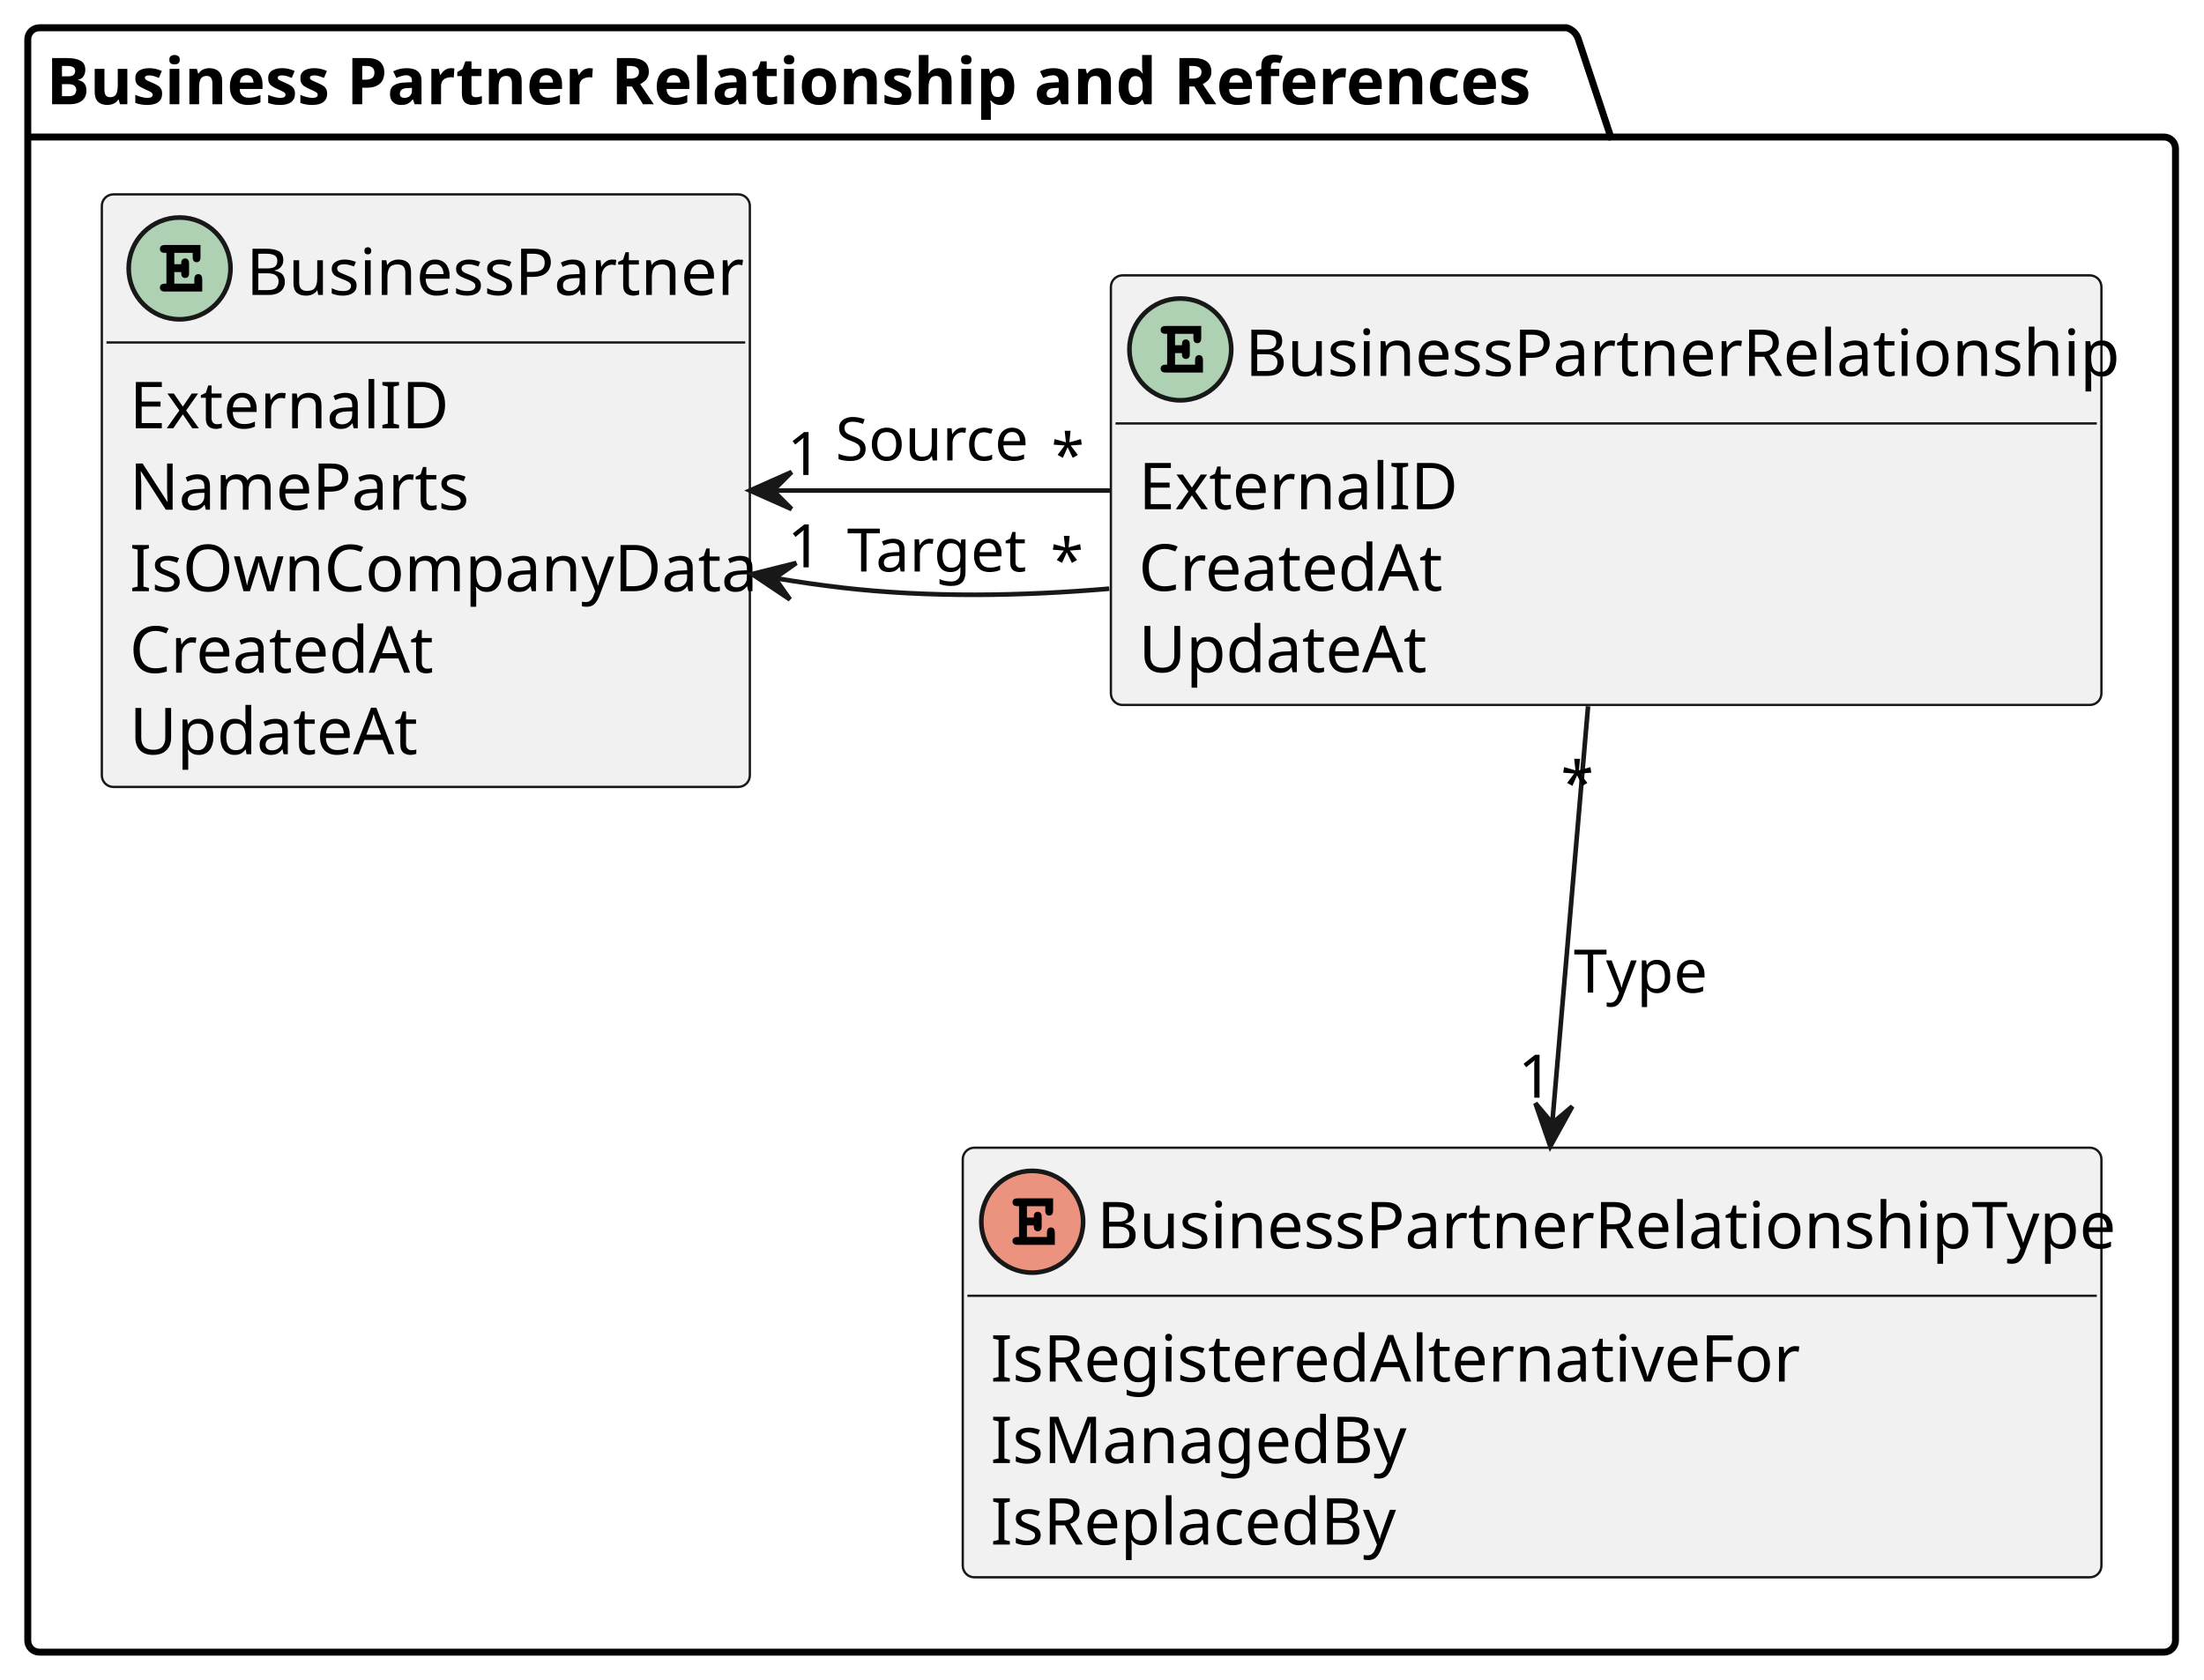
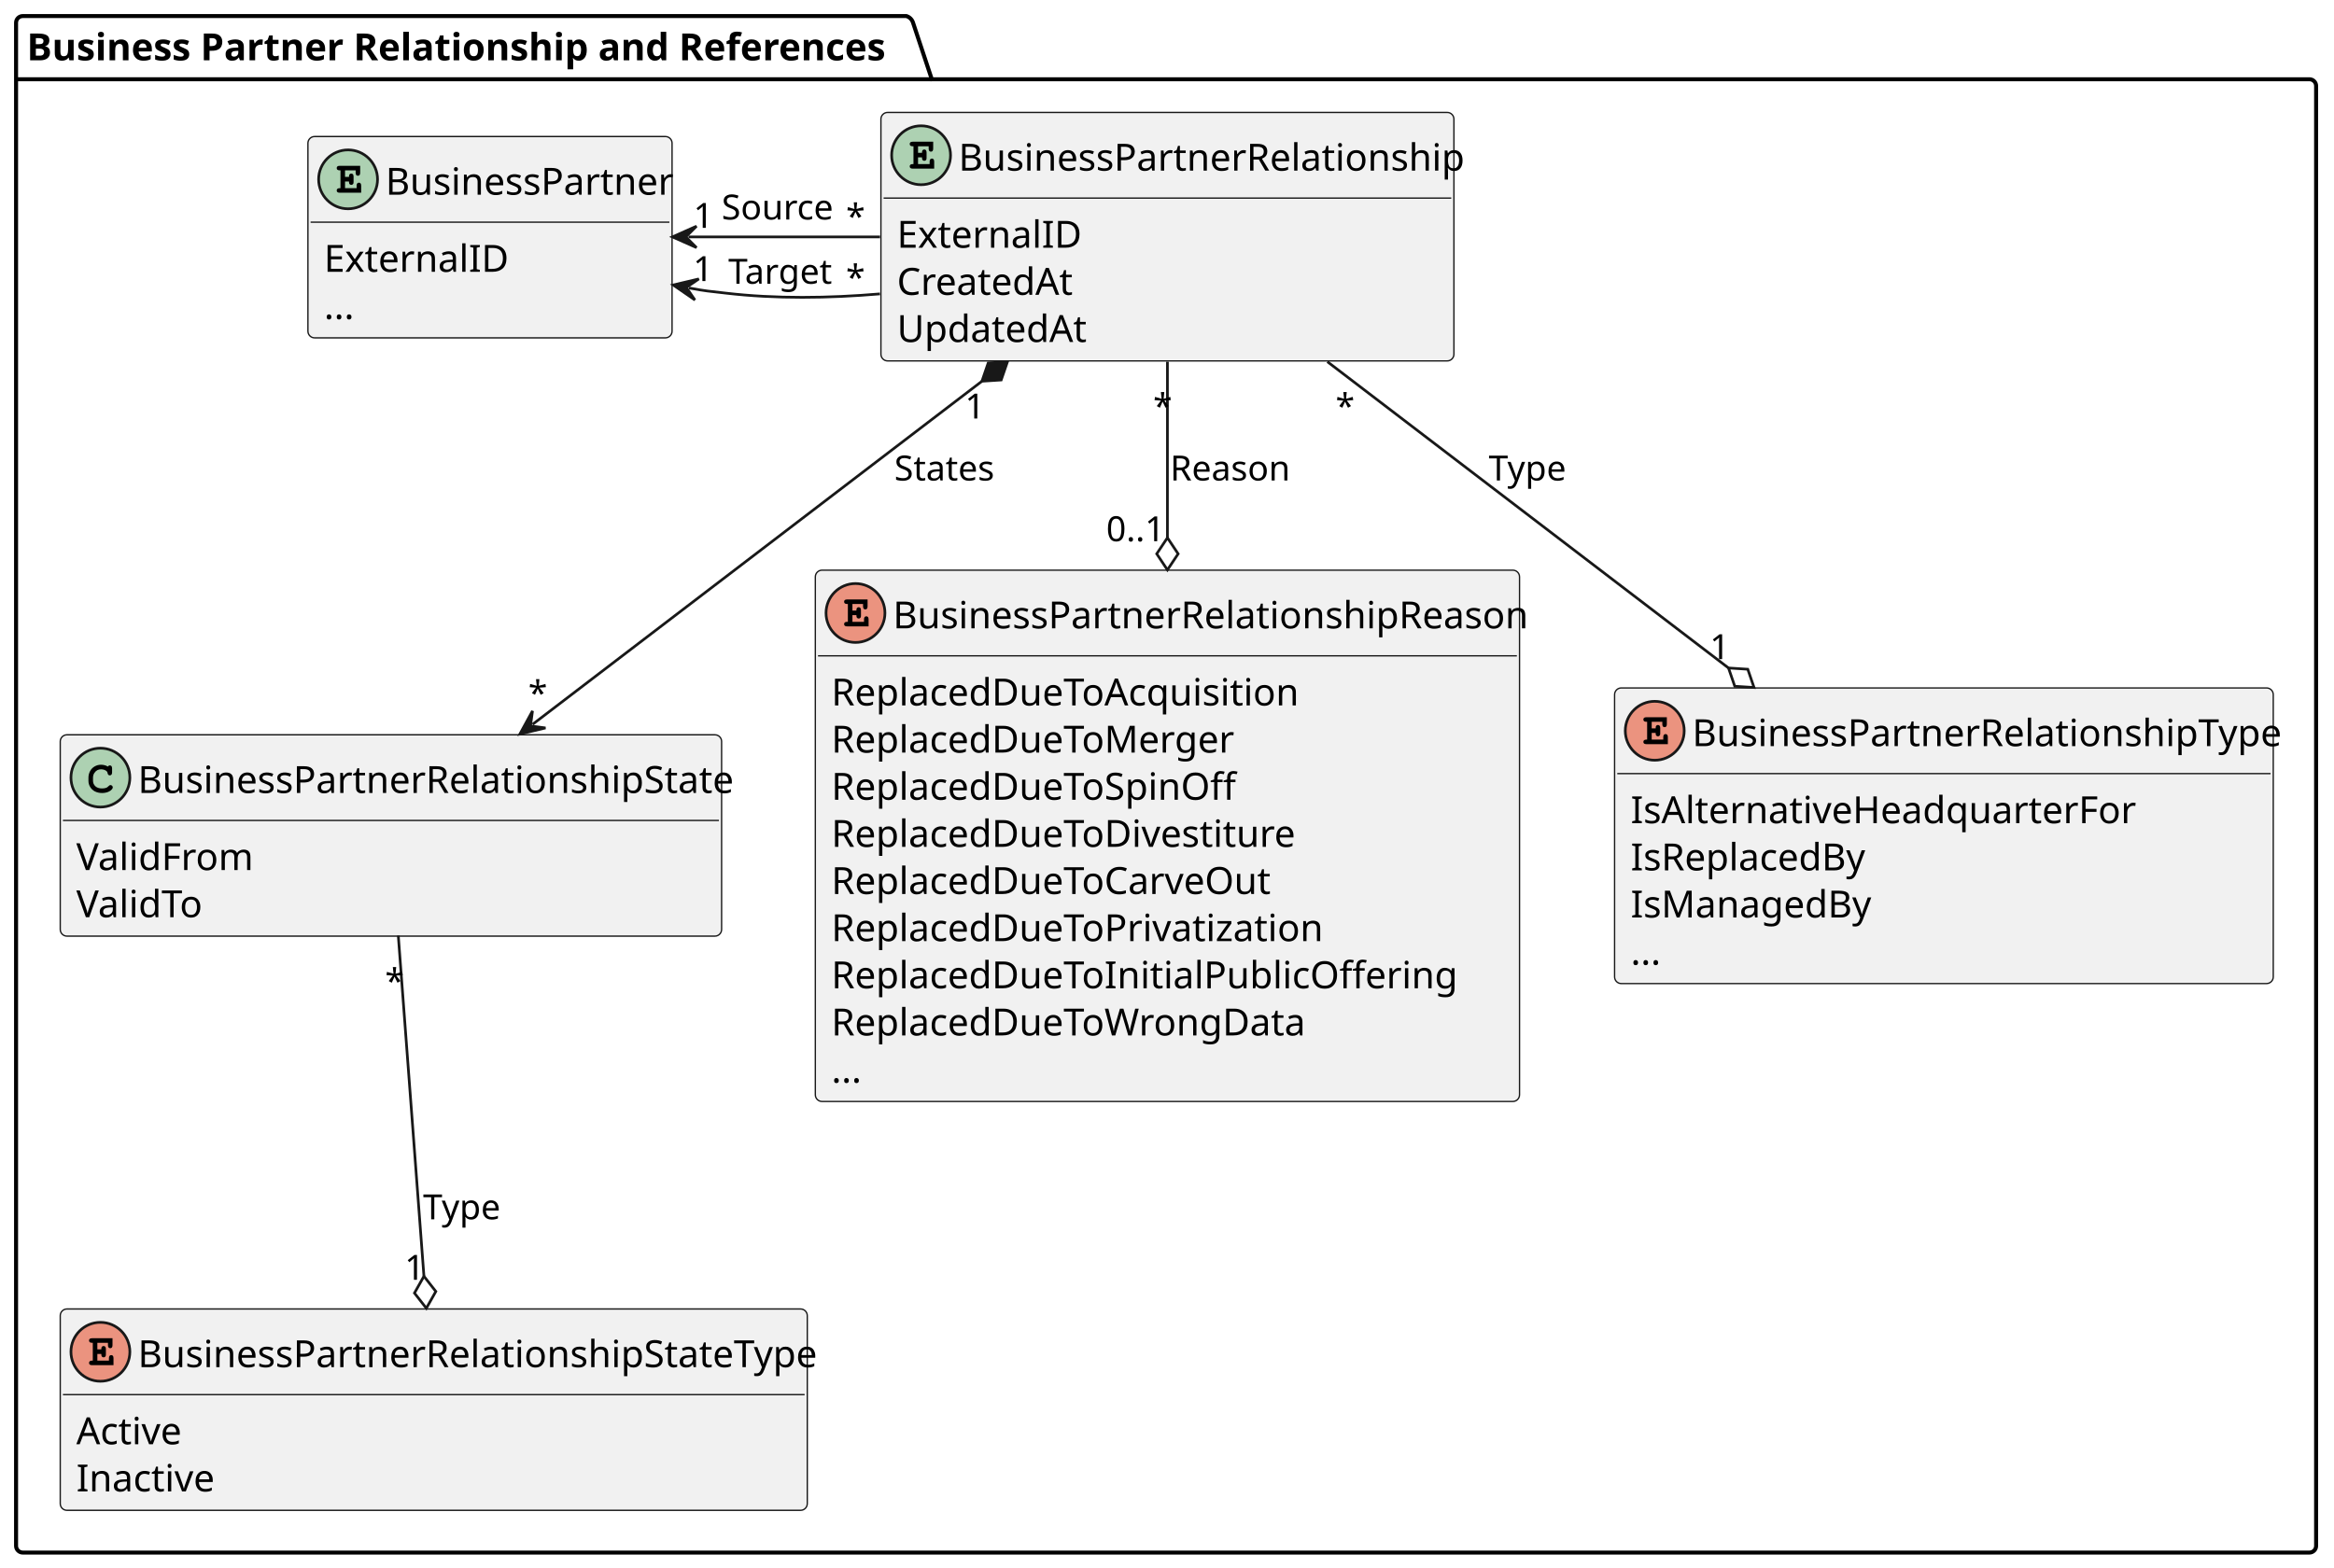
- <svg xmlns="http://www.w3.org/2000/svg" contentStyleType="text/css" height="189.583px" preserveAspectRatio="none" style="width:248px;height:189px;background:#FFFFFF;" version="1.1" viewBox="0 0 248 189" width="248.438px" zoomAndPan="magnify">
+ <svg xmlns="http://www.w3.org/2000/svg" contentStyleType="text/css" height="305.729px" preserveAspectRatio="none" style="width:454px;height:305px;background:#FFFFFF;" version="1.1" viewBox="0 0 454 305" width="454.167px" zoomAndPan="magnify">
  <defs />
  <g>
    <g id="cluster_Business Partner Relationship and References">
-       <path d="M4.427,3.125 L176.302,3.125 A1.953,1.953 0 0 1 177.604,4.427 L181.25,15.421 L243.49,15.421 A1.302,1.302 0 0 1 244.792,16.724 L244.792,184.635 A1.302,1.302 0 0 1 243.49,185.938 L4.427,185.938 A1.302,1.302 0 0 1 3.125,184.635 L3.125,4.427 A1.302,1.302 0 0 1 4.427,3.125 " style="stroke:#000000;stroke-width:0.781;fill:none;" />
-       <line style="stroke:#000000;stroke-width:0.781;fill:none;" x1="3.125" x2="181.25" y1="15.421" y2="15.421" />
+       <path d="M4.427,3.125 L176.302,3.125 A1.953,1.953 0 0 1 177.604,4.427 L181.25,15.421 L449.219,15.421 A1.302,1.302 0 0 1 450.521,16.724 L450.521,300.781 A1.302,1.302 0 0 1 449.219,302.083 L4.427,302.083 A1.302,1.302 0 0 1 3.125,300.781 L3.125,4.427 A1.302,1.302 0 0 1 4.427,3.125 " fill="none" style="stroke:#000000;stroke-width:0.781;" />
+       <line style="stroke:#000000;stroke-width:0.781;" x1="3.125" x2="181.25" y1="15.421" y2="15.421" />
      <text fill="#000000" font-family="sans-serif" font-size="7.292" font-weight="bold" lengthAdjust="spacing" textLength="171.354" x="5.208" y="11.736">Business Partner Relationship and References</text>
    </g>
    <g id="elem_BusinessPartner">
-       <rect codeLine="5" fill="#F1F1F1" height="66.691" id="BusinessPartner" rx="1.302" ry="1.302" style="stroke:#181818;stroke-width:0.26;" width="72.917" x="11.458" y="21.875" />
-       <ellipse cx="20.208" cy="30.208" fill="#ADD1B2" rx="5.729" ry="5.729" style="stroke:#181818;stroke-width:0.521;" />
-       <path d="M19.614,30.623 L19.614,31.925 L21.869,31.925 L21.869,31.445 Q21.869,31.128 21.991,30.99 Q22.121,30.851 22.316,30.851 Q22.511,30.851 22.634,30.99 Q22.756,31.128 22.756,31.445 L22.756,32.812 L18.589,32.812 Q18.263,32.812 18.125,32.69 Q17.995,32.568 17.995,32.365 Q17.995,32.17 18.133,32.047 Q18.271,31.925 18.589,31.925 L18.727,31.925 L18.727,28.459 L18.589,28.459 Q18.263,28.459 18.125,28.337 Q17.995,28.215 17.995,28.011 Q17.995,27.816 18.125,27.694 Q18.263,27.572 18.589,27.572 L22.56,27.572 L22.56,28.922 Q22.56,29.24 22.438,29.378 Q22.324,29.509 22.121,29.509 Q21.925,29.509 21.803,29.378 Q21.681,29.24 21.681,28.922 L21.681,28.459 L19.614,28.459 L19.614,29.736 L20.387,29.736 Q20.387,29.395 20.453,29.297 Q20.591,29.085 20.835,29.085 Q21.03,29.085 21.152,29.224 Q21.274,29.354 21.274,29.671 L21.274,30.697 Q21.274,30.981 21.209,31.079 Q21.071,31.283 20.835,31.283 Q20.591,31.283 20.453,31.071 Q20.387,30.973 20.387,30.623 L19.614,30.623 Z " fill="#000000" />
-       <text fill="#000000" font-family="sans-serif" font-size="7.292" lengthAdjust="spacing" textLength="54.167" x="27.708" y="33.192">BusinessPartner</text>
-       <line style="stroke:#181818;stroke-width:0.26;" x1="11.979" x2="83.854" y1="38.542" y2="38.542" />
-       <text fill="#000000" font-family="sans-serif" font-size="7.292" lengthAdjust="spacing" textLength="33.333" x="14.583" y="48.194">ExternalID</text>
-       <text fill="#000000" font-family="sans-serif" font-size="7.292" lengthAdjust="spacing" textLength="35.938" x="14.583" y="57.366">NameParts</text>
-       <text fill="#000000" font-family="sans-serif" font-size="7.292" lengthAdjust="spacing" textLength="66.667" x="14.583" y="66.537">IsOwnCompanyData</text>
-       <text fill="#000000" font-family="sans-serif" font-size="7.292" lengthAdjust="spacing" textLength="33.333" x="14.583" y="75.709">CreatedAt</text>
-       <text fill="#000000" font-family="sans-serif" font-size="7.292" lengthAdjust="spacing" textLength="30.208" x="14.583" y="84.881">UpdateAt</text>
+       <rect codeLine="5" fill="#F1F1F1" height="39.176" id="BusinessPartner" rx="1.302" ry="1.302" style="stroke:#181818;stroke-width:0.26;" width="70.833" x="59.896" y="26.562" />
+       <ellipse cx="67.708" cy="34.896" fill="#ADD1B2" rx="5.729" ry="5.729" style="stroke:#181818;stroke-width:0.521;" />
+       <path d="M67.114,35.311 L67.114,36.613 L69.368,36.613 L69.368,36.133 Q69.368,35.815 69.491,35.677 Q69.621,35.539 69.816,35.539 Q70.011,35.539 70.133,35.677 Q70.255,35.815 70.255,36.133 L70.255,37.5 L66.089,37.5 Q65.763,37.5 65.625,37.378 Q65.495,37.256 65.495,37.052 Q65.495,36.857 65.633,36.735 Q65.772,36.613 66.089,36.613 L66.227,36.613 L66.227,33.146 L66.089,33.146 Q65.763,33.146 65.625,33.024 Q65.495,32.902 65.495,32.699 Q65.495,32.503 65.625,32.381 Q65.763,32.259 66.089,32.259 L70.06,32.259 L70.06,33.61 Q70.06,33.927 69.938,34.066 Q69.824,34.196 69.621,34.196 Q69.425,34.196 69.303,34.066 Q69.181,33.927 69.181,33.61 L69.181,33.146 L67.114,33.146 L67.114,34.424 L67.887,34.424 Q67.887,34.082 67.953,33.984 Q68.091,33.773 68.335,33.773 Q68.53,33.773 68.652,33.911 Q68.774,34.041 68.774,34.359 L68.774,35.384 Q68.774,35.669 68.709,35.767 Q68.571,35.97 68.335,35.97 Q68.091,35.97 67.953,35.758 Q67.887,35.661 67.887,35.311 L67.114,35.311 Z " fill="#000000" />
+       <text fill="#000000" font-family="sans-serif" font-size="7.292" lengthAdjust="spacing" textLength="54.167" x="75" y="37.879">BusinessPartner</text>
+       <line style="stroke:#181818;stroke-width:0.26;" x1="60.417" x2="130.208" y1="43.229" y2="43.229" />
+       <text fill="#000000" font-family="sans-serif" font-size="7.292" lengthAdjust="spacing" textLength="33.333" x="63.021" y="52.882">ExternalID</text>
+       <text fill="#000000" font-family="sans-serif" font-size="7.292" lengthAdjust="spacing" textLength="6.25" x="63.021" y="62.053">...</text>
    </g>
    <g id="elem_BusinessPartnerRelationship">
-       <rect codeLine="13" fill="#F1F1F1" height="48.348" id="BusinessPartnerRelationship" rx="1.302" ry="1.302" style="stroke:#181818;stroke-width:0.26;" width="111.458" x="125" y="30.99" />
-       <ellipse cx="132.812" cy="39.323" fill="#ADD1B2" rx="5.729" ry="5.729" style="stroke:#181818;stroke-width:0.521;" />
-       <path d="M132.218,39.738 L132.218,41.04 L134.473,41.04 L134.473,40.56 Q134.473,40.242 134.595,40.104 Q134.725,39.966 134.92,39.966 Q135.116,39.966 135.238,40.104 Q135.36,40.242 135.36,40.56 L135.36,41.927 L131.193,41.927 Q130.868,41.927 130.729,41.805 Q130.599,41.683 130.599,41.48 Q130.599,41.284 130.737,41.162 Q130.876,41.04 131.193,41.04 L131.331,41.04 L131.331,37.573 L131.193,37.573 Q130.868,37.573 130.729,37.451 Q130.599,37.329 130.599,37.126 Q130.599,36.93 130.729,36.808 Q130.868,36.686 131.193,36.686 L135.164,36.686 L135.164,38.037 Q135.164,38.355 135.042,38.493 Q134.928,38.623 134.725,38.623 Q134.53,38.623 134.408,38.493 Q134.286,38.355 134.286,38.037 L134.286,37.573 L132.218,37.573 L132.218,38.851 L132.992,38.851 Q132.992,38.509 133.057,38.411 Q133.195,38.2 133.439,38.2 Q133.634,38.2 133.756,38.338 Q133.879,38.468 133.879,38.786 L133.879,39.811 Q133.879,40.096 133.814,40.194 Q133.675,40.397 133.439,40.397 Q133.195,40.397 133.057,40.185 Q132.992,40.088 132.992,39.738 L132.218,39.738 Z " fill="#000000" />
-       <text fill="#000000" font-family="sans-serif" font-size="7.292" lengthAdjust="spacing" textLength="94.792" x="140.104" y="42.306">BusinessPartnerRelationship</text>
-       <line style="stroke:#181818;stroke-width:0.26;" x1="125.521" x2="235.938" y1="47.656" y2="47.656" />
-       <text fill="#000000" font-family="sans-serif" font-size="7.292" lengthAdjust="spacing" textLength="33.333" x="128.125" y="57.309">ExternalID</text>
-       <text fill="#000000" font-family="sans-serif" font-size="7.292" lengthAdjust="spacing" textLength="33.333" x="128.125" y="66.481">CreatedAt</text>
-       <text fill="#000000" font-family="sans-serif" font-size="7.292" lengthAdjust="spacing" textLength="30.208" x="128.125" y="75.652">UpdateAt</text>
+       <rect codeLine="10" fill="#F1F1F1" height="48.348" id="BusinessPartnerRelationship" rx="1.302" ry="1.302" style="stroke:#181818;stroke-width:0.26;" width="111.458" x="171.354" y="21.875" />
+       <ellipse cx="179.167" cy="30.208" fill="#ADD1B2" rx="5.729" ry="5.729" style="stroke:#181818;stroke-width:0.521;" />
+       <path d="M178.573,30.623 L178.573,31.925 L180.827,31.925 L180.827,31.445 Q180.827,31.128 180.949,30.99 Q181.079,30.851 181.274,30.851 Q181.47,30.851 181.592,30.99 Q181.714,31.128 181.714,31.445 L181.714,32.812 L177.547,32.812 Q177.222,32.812 177.083,32.69 Q176.953,32.568 176.953,32.365 Q176.953,32.17 177.091,32.047 Q177.23,31.925 177.547,31.925 L177.685,31.925 L177.685,28.459 L177.547,28.459 Q177.222,28.459 177.083,28.337 Q176.953,28.215 176.953,28.011 Q176.953,27.816 177.083,27.694 Q177.222,27.572 177.547,27.572 L181.519,27.572 L181.519,28.922 Q181.519,29.24 181.397,29.378 Q181.283,29.509 181.079,29.509 Q180.884,29.509 180.762,29.378 Q180.64,29.24 180.64,28.922 L180.64,28.459 L178.573,28.459 L178.573,29.736 L179.346,29.736 Q179.346,29.395 179.411,29.297 Q179.549,29.085 179.793,29.085 Q179.989,29.085 180.111,29.224 Q180.233,29.354 180.233,29.671 L180.233,30.697 Q180.233,30.981 180.168,31.079 Q180.029,31.283 179.793,31.283 Q179.549,31.283 179.411,31.071 Q179.346,30.973 179.346,30.623 L178.573,30.623 Z " fill="#000000" />
+       <text fill="#000000" font-family="sans-serif" font-size="7.292" lengthAdjust="spacing" textLength="94.792" x="186.458" y="33.192">BusinessPartnerRelationship</text>
+       <line style="stroke:#181818;stroke-width:0.26;" x1="171.875" x2="282.292" y1="38.542" y2="38.542" />
+       <text fill="#000000" font-family="sans-serif" font-size="7.292" lengthAdjust="spacing" textLength="33.333" x="174.479" y="48.194">ExternalID</text>
+       <text fill="#000000" font-family="sans-serif" font-size="7.292" lengthAdjust="spacing" textLength="33.333" x="174.479" y="57.366">CreatedAt</text>
+       <text fill="#000000" font-family="sans-serif" font-size="7.292" lengthAdjust="spacing" textLength="34.375" x="174.479" y="66.537">UpdatedAt</text>
+     </g>
+     <g id="elem_BusinessPartnerRelationshipState">
+       <rect codeLine="16" fill="#F1F1F1" height="39.176" id="BusinessPartnerRelationshipState" rx="1.302" ry="1.302" style="stroke:#181818;stroke-width:0.26;" width="128.646" x="11.719" y="142.969" />
+       <ellipse cx="19.531" cy="151.302" fill="#ADD1B2" rx="5.729" ry="5.729" style="stroke:#181818;stroke-width:0.521;" />
+       <path d="M20.972,149.154 Q21.053,149.04 21.151,148.983 Q21.248,148.926 21.362,148.926 Q21.558,148.926 21.68,149.064 Q21.802,149.194 21.802,149.512 L21.802,150.269 Q21.802,150.586 21.68,150.724 Q21.558,150.863 21.362,150.863 Q21.183,150.863 21.078,150.757 Q20.972,150.659 20.915,150.391 Q20.89,150.203 20.793,150.106 Q20.622,149.911 20.304,149.797 Q19.987,149.683 19.662,149.683 Q19.263,149.683 18.929,149.853 Q18.604,150.024 18.343,150.415 Q18.091,150.806 18.091,151.343 L18.091,151.912 Q18.091,152.555 18.555,152.987 Q19.019,153.41 19.849,153.41 Q20.337,153.41 20.679,153.28 Q20.882,153.198 21.102,152.97 Q21.24,152.832 21.314,152.791 Q21.395,152.751 21.501,152.751 Q21.672,152.751 21.802,152.889 Q21.94,153.019 21.94,153.198 Q21.94,153.377 21.761,153.589 Q21.501,153.89 21.086,154.061 Q20.524,154.297 19.849,154.297 Q19.059,154.297 18.433,153.971 Q17.92,153.711 17.562,153.158 Q17.204,152.596 17.204,151.929 L17.204,151.327 Q17.204,150.635 17.521,150.041 Q17.847,149.439 18.416,149.121 Q18.986,148.796 19.629,148.796 Q20.011,148.796 20.345,148.885 Q20.687,148.966 20.972,149.154 Z " fill="#000000" />
+       <text fill="#000000" font-family="sans-serif" font-size="7.292" lengthAdjust="spacing" textLength="111.979" x="26.823" y="154.286">BusinessPartnerRelationshipState</text>
+       <line style="stroke:#181818;stroke-width:0.26;" x1="12.24" x2="139.844" y1="159.635" y2="159.635" />
+       <text fill="#000000" font-family="sans-serif" font-size="7.292" lengthAdjust="spacing" textLength="33.333" x="14.844" y="169.288">ValidFrom</text>
+       <text fill="#000000" font-family="sans-serif" font-size="7.292" lengthAdjust="spacing" textLength="25" x="14.844" y="178.46">ValidTo</text>
+     </g>
+     <g id="elem_BusinessPartnerRelationshipStateType">
+       <rect codeLine="21" fill="#F1F1F1" height="39.176" id="BusinessPartnerRelationshipStateType" rx="1.302" ry="1.302" style="stroke:#181818;stroke-width:0.26;" width="145.312" x="11.719" y="254.688" />
+       <ellipse cx="19.531" cy="263.021" fill="#EB937F" rx="5.729" ry="5.729" style="stroke:#181818;stroke-width:0.521;" />
+       <path d="M18.937,263.436 L18.937,264.738 L21.191,264.738 L21.191,264.258 Q21.191,263.94 21.314,263.802 Q21.444,263.664 21.639,263.664 Q21.834,263.664 21.956,263.802 Q22.078,263.94 22.078,264.258 L22.078,265.625 L17.912,265.625 Q17.586,265.625 17.448,265.503 Q17.318,265.381 17.318,265.177 Q17.318,264.982 17.456,264.86 Q17.594,264.738 17.912,264.738 L18.05,264.738 L18.05,261.271 L17.912,261.271 Q17.586,261.271 17.448,261.149 Q17.318,261.027 17.318,260.824 Q17.318,260.628 17.448,260.506 Q17.586,260.384 17.912,260.384 L21.883,260.384 L21.883,261.735 Q21.883,262.052 21.761,262.191 Q21.647,262.321 21.444,262.321 Q21.248,262.321 21.126,262.191 Q21.004,262.052 21.004,261.735 L21.004,261.271 L18.937,261.271 L18.937,262.549 L19.71,262.549 Q19.71,262.207 19.775,262.109 Q19.914,261.898 20.158,261.898 Q20.353,261.898 20.475,262.036 Q20.597,262.166 20.597,262.484 L20.597,263.509 Q20.597,263.794 20.532,263.892 Q20.394,264.095 20.158,264.095 Q19.914,264.095 19.775,263.884 Q19.71,263.786 19.71,263.436 L18.937,263.436 Z " fill="#000000" />
+       <text fill="#000000" font-family="sans-serif" font-size="7.292" lengthAdjust="spacing" textLength="128.646" x="26.823" y="266.004">BusinessPartnerRelationshipStateType</text>
+       <line style="stroke:#181818;stroke-width:0.26;" x1="12.24" x2="156.51" y1="271.354" y2="271.354" />
+       <text fill="#000000" font-family="sans-serif" font-size="7.292" lengthAdjust="spacing" textLength="19.792" x="14.844" y="281.007">Active</text>
+       <text fill="#000000" font-family="sans-serif" font-size="7.292" lengthAdjust="spacing" textLength="25" x="14.844" y="290.178">Inactive</text>
+     </g>
+     <g id="elem_BusinessPartnerRelationshipReason">
+       <rect codeLine="26" fill="#F1F1F1" height="103.377" id="BusinessPartnerRelationshipReason" rx="1.302" ry="1.302" style="stroke:#181818;stroke-width:0.26;" width="136.979" x="158.594" y="110.938" />
+       <ellipse cx="166.406" cy="119.271" fill="#EB937F" rx="5.729" ry="5.729" style="stroke:#181818;stroke-width:0.521;" />
+       <path d="M165.812,119.686 L165.812,120.988 L168.066,120.988 L168.066,120.508 Q168.066,120.19 168.189,120.052 Q168.319,119.914 168.514,119.914 Q168.709,119.914 168.831,120.052 Q168.953,120.19 168.953,120.508 L168.953,121.875 L164.787,121.875 Q164.461,121.875 164.323,121.753 Q164.193,121.631 164.193,121.427 Q164.193,121.232 164.331,121.11 Q164.469,120.988 164.787,120.988 L164.925,120.988 L164.925,117.521 L164.787,117.521 Q164.461,117.521 164.323,117.399 Q164.193,117.277 164.193,117.074 Q164.193,116.878 164.323,116.756 Q164.461,116.634 164.787,116.634 L168.758,116.634 L168.758,117.985 Q168.758,118.302 168.636,118.441 Q168.522,118.571 168.319,118.571 Q168.123,118.571 168.001,118.441 Q167.879,118.302 167.879,117.985 L167.879,117.521 L165.812,117.521 L165.812,118.799 L166.585,118.799 Q166.585,118.457 166.65,118.359 Q166.789,118.148 167.033,118.148 Q167.228,118.148 167.35,118.286 Q167.472,118.416 167.472,118.734 L167.472,119.759 Q167.472,120.044 167.407,120.142 Q167.269,120.345 167.033,120.345 Q166.789,120.345 166.65,120.133 Q166.585,120.036 166.585,119.686 L165.812,119.686 Z " fill="#000000" />
+       <text fill="#000000" font-family="sans-serif" font-size="7.292" lengthAdjust="spacing" textLength="120.312" x="173.698" y="122.254">BusinessPartnerRelationshipReason</text>
+       <line style="stroke:#181818;stroke-width:0.26;" x1="159.115" x2="295.052" y1="127.604" y2="127.604" />
+       <text fill="#000000" font-family="sans-serif" font-size="7.292" lengthAdjust="spacing" textLength="89.062" x="161.719" y="137.257">ReplacedDueToAcquisition</text>
+       <text fill="#000000" font-family="sans-serif" font-size="7.292" lengthAdjust="spacing" textLength="77.083" x="161.719" y="146.428">ReplacedDueToMerger</text>
+       <text fill="#000000" font-family="sans-serif" font-size="7.292" lengthAdjust="spacing" textLength="78.125" x="161.719" y="155.6">ReplacedDueToSpinOff</text>
+       <text fill="#000000" font-family="sans-serif" font-size="7.292" lengthAdjust="spacing" textLength="88.542" x="161.719" y="164.772">ReplacedDueToDivestiture</text>
+       <text fill="#000000" font-family="sans-serif" font-size="7.292" lengthAdjust="spacing" textLength="85.417" x="161.719" y="173.943">ReplacedDueToCarveOut</text>
+       <text fill="#000000" font-family="sans-serif" font-size="7.292" lengthAdjust="spacing" textLength="93.229" x="161.719" y="183.115">ReplacedDueToPrivatization</text>
+       <text fill="#000000" font-family="sans-serif" font-size="7.292" lengthAdjust="spacing" textLength="116.667" x="161.719" y="192.286">ReplacedDueToInitialPublicOffering</text>
+       <text fill="#000000" font-family="sans-serif" font-size="7.292" lengthAdjust="spacing" textLength="91.146" x="161.719" y="201.458">ReplacedDueToWrongData</text>
+       <text fill="#000000" font-family="sans-serif" font-size="7.292" lengthAdjust="spacing" textLength="6.25" x="161.719" y="210.629">...</text>
    </g>
    <g id="elem_BusinessPartnerRelationshipType">
-       <rect codeLine="21" fill="#F1F1F1" height="48.348" id="BusinessPartnerRelationshipType" rx="1.302" ry="1.302" style="stroke:#181818;stroke-width:0.26;" width="128.125" x="108.333" y="129.167" />
-       <ellipse cx="116.146" cy="137.5" fill="#EB937F" rx="5.729" ry="5.729" style="stroke:#181818;stroke-width:0.521;" />
-       <path d="M115.552,137.915 L115.552,139.217 L117.806,139.217 L117.806,138.737 Q117.806,138.42 117.928,138.281 Q118.058,138.143 118.254,138.143 Q118.449,138.143 118.571,138.281 Q118.693,138.42 118.693,138.737 L118.693,140.104 L114.526,140.104 Q114.201,140.104 114.062,139.982 Q113.932,139.86 113.932,139.657 Q113.932,139.461 114.071,139.339 Q114.209,139.217 114.526,139.217 L114.665,139.217 L114.665,135.75 L114.526,135.75 Q114.201,135.75 114.062,135.628 Q113.932,135.506 113.932,135.303 Q113.932,135.107 114.062,134.985 Q114.201,134.863 114.526,134.863 L118.498,134.863 L118.498,136.214 Q118.498,136.532 118.376,136.67 Q118.262,136.8 118.058,136.8 Q117.863,136.8 117.741,136.67 Q117.619,136.532 117.619,136.214 L117.619,135.75 L115.552,135.75 L115.552,137.028 L116.325,137.028 Q116.325,136.686 116.39,136.589 Q116.528,136.377 116.772,136.377 Q116.968,136.377 117.09,136.515 Q117.212,136.645 117.212,136.963 L117.212,137.988 Q117.212,138.273 117.147,138.371 Q117.008,138.574 116.772,138.574 Q116.528,138.574 116.39,138.363 Q116.325,138.265 116.325,137.915 L115.552,137.915 Z " fill="#000000" />
-       <text fill="#000000" font-family="sans-serif" font-size="7.292" lengthAdjust="spacing" textLength="111.458" x="123.438" y="140.484">BusinessPartnerRelationshipType</text>
-       <line style="stroke:#181818;stroke-width:0.26;" x1="108.854" x2="235.938" y1="145.833" y2="145.833" />
-       <text fill="#000000" font-family="sans-serif" font-size="7.292" lengthAdjust="spacing" textLength="87.5" x="111.458" y="155.486">IsRegisteredAlternativeFor</text>
-       <text fill="#000000" font-family="sans-serif" font-size="7.292" lengthAdjust="spacing" textLength="44.271" x="111.458" y="164.658">IsManagedBy</text>
-       <text fill="#000000" font-family="sans-serif" font-size="7.292" lengthAdjust="spacing" textLength="44.792" x="111.458" y="173.829">IsReplacedBy</text>
+       <rect codeLine="38" fill="#F1F1F1" height="57.52" id="BusinessPartnerRelationshipType" rx="1.302" ry="1.302" style="stroke:#181818;stroke-width:0.26;" width="128.125" x="314.062" y="133.854" />
+       <ellipse cx="321.875" cy="142.188" fill="#EB937F" rx="5.729" ry="5.729" style="stroke:#181818;stroke-width:0.521;" />
+       <path d="M321.281,142.602 L321.281,143.905 L323.535,143.905 L323.535,143.424 Q323.535,143.107 323.657,142.969 Q323.787,142.83 323.983,142.83 Q324.178,142.83 324.3,142.969 Q324.422,143.107 324.422,143.424 L324.422,144.792 L320.255,144.792 Q319.93,144.792 319.792,144.67 Q319.661,144.548 319.661,144.344 Q319.661,144.149 319.8,144.027 Q319.938,143.905 320.255,143.905 L320.394,143.905 L320.394,140.438 L320.255,140.438 Q319.93,140.438 319.792,140.316 Q319.661,140.194 319.661,139.99 Q319.661,139.795 319.792,139.673 Q319.93,139.551 320.255,139.551 L324.227,139.551 L324.227,140.902 Q324.227,141.219 324.105,141.357 Q323.991,141.488 323.787,141.488 Q323.592,141.488 323.47,141.357 Q323.348,141.219 323.348,140.902 L323.348,140.438 L321.281,140.438 L321.281,141.715 L322.054,141.715 Q322.054,141.374 322.119,141.276 Q322.257,141.065 322.502,141.065 Q322.697,141.065 322.819,141.203 Q322.941,141.333 322.941,141.65 L322.941,142.676 Q322.941,142.961 322.876,143.058 Q322.738,143.262 322.502,143.262 Q322.257,143.262 322.119,143.05 Q322.054,142.952 322.054,142.602 L321.281,142.602 Z " fill="#000000" />
+       <text fill="#000000" font-family="sans-serif" font-size="7.292" lengthAdjust="spacing" textLength="111.458" x="329.167" y="145.171">BusinessPartnerRelationshipType</text>
+       <line style="stroke:#181818;stroke-width:0.26;" x1="314.583" x2="441.667" y1="150.521" y2="150.521" />
+       <text fill="#000000" font-family="sans-serif" font-size="7.292" lengthAdjust="spacing" textLength="92.708" x="317.188" y="160.173">IsAlternativeHeadquarterFor</text>
+       <text fill="#000000" font-family="sans-serif" font-size="7.292" lengthAdjust="spacing" textLength="44.792" x="317.188" y="169.345">IsReplacedBy</text>
+       <text fill="#000000" font-family="sans-serif" font-size="7.292" lengthAdjust="spacing" textLength="44.271" x="317.188" y="178.517">IsManagedBy</text>
+       <text fill="#000000" font-family="sans-serif" font-size="7.292" lengthAdjust="spacing" textLength="6.25" x="317.188" y="187.688">...</text>
    </g>
    <g id="link_BusinessPartner_BusinessPartnerRelationship">
-       <path codeLine="27" d="M87.349,65.088 C89.859,65.505 92.354,65.865 94.792,66.146 C104.505,67.266 114.823,67.109 124.818,66.255 " fill="none" id="BusinessPartner-backto-BusinessPartnerRelationship" style="stroke:#181818;stroke-width:0.521;" />
-       <polygon fill="#181818" points="84.625,64.609,88.886,67.465,87.191,65.056,89.6,63.36,84.625,64.609" style="stroke:#181818;stroke-width:0.521;" />
-       <text fill="#000000" font-family="sans-serif" font-size="6.771" lengthAdjust="spacing" textLength="18.75" x="95.312" y="64.32">Target</text>
-       <text fill="#000000" font-family="sans-serif" font-size="6.771" lengthAdjust="spacing" textLength="3.646" x="88.599" y="63.853">1</text>
-       <text fill="#000000" font-family="sans-serif" font-size="6.771" lengthAdjust="spacing" textLength="2.604" x="118.191" y="65.444">*</text>
+       <path codeLine="45" d="M134.019,56.027 C137.446,56.672 137.812,56.641 141.146,57.031 C150.854,58.172 161.172,58.031 171.167,57.182 " fill="none" id="BusinessPartner-backto-BusinessPartnerRelationship" style="stroke:#181818;stroke-width:0.521;" />
+       <polygon fill="#181818" points="130.948,55.448,135.168,58.363,133.507,55.93,135.94,54.269,130.948,55.448" style="stroke:#181818;stroke-width:0.521;" />
+       <text fill="#000000" font-family="sans-serif" font-size="6.771" lengthAdjust="spacing" textLength="18.75" x="141.667" y="55.206">Target</text>
+       <text fill="#000000" font-family="sans-serif" font-size="6.771" lengthAdjust="spacing" textLength="3.646" x="134.811" y="54.682">1</text>
+       <text fill="#000000" font-family="sans-serif" font-size="6.771" lengthAdjust="spacing" textLength="2.604" x="164.539" y="56.374">*</text>
    </g>
    <g id="link_BusinessPartner_BusinessPartnerRelationship">
-       <path codeLine="28" d="M87.052,55.208 C98.912,55.208 112.177,55.208 124.906,55.208 " fill="none" id="BusinessPartner-backto-BusinessPartnerRelationship-1" style="stroke:#181818;stroke-width:0.521;" />
-       <polygon fill="#181818" points="84.385,55.208,89.073,57.292,86.99,55.208,89.073,53.125,84.385,55.208" style="stroke:#181818;stroke-width:0.521;" />
-       <text fill="#000000" font-family="sans-serif" font-size="6.771" lengthAdjust="spacing" textLength="21.354" x="94.01" y="51.82">Source</text>
-       <text fill="#000000" font-family="sans-serif" font-size="6.771" lengthAdjust="spacing" textLength="3.646" x="88.574" y="53.457">1</text>
-       <text fill="#000000" font-family="sans-serif" font-size="6.771" lengthAdjust="spacing" textLength="2.604" x="118.285" y="53.62">*</text>
+       <path codeLine="46" d="M133.922,46.094 C146.349,46.094 157.495,46.094 171.182,46.094 " fill="none" id="BusinessPartner-backto-BusinessPartnerRelationship-1" style="stroke:#181818;stroke-width:0.521;" />
+       <polygon fill="#181818" points="130.797,46.094,135.484,48.177,133.401,46.094,135.484,44.01,130.797,46.094" style="stroke:#181818;stroke-width:0.521;" />
+       <text fill="#000000" font-family="sans-serif" font-size="6.771" lengthAdjust="spacing" textLength="21.354" x="140.365" y="42.706">Source</text>
+       <text fill="#000000" font-family="sans-serif" font-size="6.771" lengthAdjust="spacing" textLength="3.646" x="134.877" y="44.337">1</text>
+       <text fill="#000000" font-family="sans-serif" font-size="6.771" lengthAdjust="spacing" textLength="2.604" x="164.556" y="44.506">*</text>
    </g>
    <g id="link_BusinessPartnerRelationship_BusinessPartnerRelationshipType">
-       <path codeLine="29" d="M178.693,79.49 C177.474,93.662 175.927,111.682 174.672,126.318 " fill="none" id="BusinessPartnerRelationship-to-BusinessPartnerRelationshipType" style="stroke:#181818;stroke-width:0.521;" />
-       <polygon fill="#181818" points="174.443,129.01,176.92,124.519,174.666,126.416,172.768,124.162,174.443,129.01" style="stroke:#181818;stroke-width:0.521;" />
-       <text fill="#000000" font-family="sans-serif" font-size="6.771" lengthAdjust="spacing" textLength="14.583" x="177.083" y="111.716">Type</text>
-       <text fill="#000000" font-family="sans-serif" font-size="6.771" lengthAdjust="spacing" textLength="2.604" x="175.619" y="90.538">*</text>
-       <text fill="#000000" font-family="sans-serif" font-size="6.771" lengthAdjust="spacing" textLength="3.646" x="170.83" y="123.534">1</text>
+       <path codeLine="47" d="M258.198,70.38 C282.292,88.781 310.773,110.534 336.221,129.972 " fill="none" id="BusinessPartnerRelationship-to-BusinessPartnerRelationshipType" style="stroke:#181818;stroke-width:0.521;" />
+       <polygon fill="none" points="341.188,133.766,339.969,130.213,336.221,129.972,337.44,133.524,341.188,133.766" style="stroke:#181818;stroke-width:0.521;" />
+       <text fill="#000000" font-family="sans-serif" font-size="6.771" lengthAdjust="spacing" textLength="14.583" x="289.583" y="93.487">Type</text>
+       <text fill="#000000" font-family="sans-serif" font-size="6.771" lengthAdjust="spacing" textLength="2.604" x="259.786" y="81.429">*</text>
+       <text fill="#000000" font-family="sans-serif" font-size="6.771" lengthAdjust="spacing" textLength="3.646" x="332.575" y="128.243">1</text>
+     </g>
+     <g id="link_BusinessPartnerRelationship_BusinessPartnerRelationshipReason">
+       <path codeLine="48" d="M227.083,70.38 C227.083,82.12 227.083,90.516 227.083,104.635 " fill="none" id="BusinessPartnerRelationship-to-BusinessPartnerRelationshipReason" style="stroke:#181818;stroke-width:0.521;" />
+       <polygon fill="none" points="227.083,110.885,229.167,107.76,227.083,104.635,225,107.76,227.083,110.885" style="stroke:#181818;stroke-width:0.521;" />
+       <text fill="#000000" font-family="sans-serif" font-size="6.771" lengthAdjust="spacing" textLength="22.917" x="227.604" y="93.487">Reason</text>
+       <text fill="#000000" font-family="sans-serif" font-size="6.771" lengthAdjust="spacing" textLength="2.604" x="224.296" y="81.429">*</text>
+       <text fill="#000000" font-family="sans-serif" font-size="6.771" lengthAdjust="spacing" textLength="11.458" x="215.186" y="105.307">0..1</text>
+     </g>
+     <g id="link_BusinessPartnerRelationship_BusinessPartnerRelationshipState">
+       <path codeLine="50" d="M191.002,74.174 C162.94,95.612 129.629,121.051 103.603,140.931 " fill="none" id="BusinessPartnerRelationship-BusinessPartnerRelationshipState" style="stroke:#181818;stroke-width:0.521;" />
+       <polygon fill="#181818" points="195.969,70.38,192.221,70.622,191.002,74.174,194.75,73.933,195.969,70.38" style="stroke:#181818;stroke-width:0.521;" />
+       <polygon fill="#181818" points="101.12,142.828,106.109,141.638,103.189,141.247,103.58,138.327,101.12,142.828" style="stroke:#181818;stroke-width:0.521;" />
+       <text fill="#000000" font-family="sans-serif" font-size="6.771" lengthAdjust="spacing" textLength="19.792" x="173.958" y="93.487">States</text>
+       <text fill="#000000" font-family="sans-serif" font-size="6.771" lengthAdjust="spacing" textLength="3.646" x="187.691" y="81.429">1</text>
+       <text fill="#000000" font-family="sans-serif" font-size="6.771" lengthAdjust="spacing" textLength="2.604" x="102.751" y="137.283">*</text>
+     </g>
+     <g id="link_BusinessPartnerRelationshipState_BusinessPartnerRelationshipStateType">
+       <path codeLine="51" d="M77.474,182.047 C79,202.318 80.931,227.997 82.463,248.32 " fill="none" id="BusinessPartnerRelationshipState-to-BusinessPartnerRelationshipStateType" style="stroke:#181818;stroke-width:0.521;" />
+       <polygon fill="none" points="82.932,254.552,84.775,251.279,82.463,248.32,80.62,251.592,82.932,254.552" style="stroke:#181818;stroke-width:0.521;" />
+       <text fill="#000000" font-family="sans-serif" font-size="6.771" lengthAdjust="spacing" textLength="14.583" x="82.292" y="237.237">Type</text>
+       <text fill="#000000" font-family="sans-serif" font-size="6.771" lengthAdjust="spacing" textLength="2.604" x="74.893" y="193.306">*</text>
+       <text fill="#000000" font-family="sans-serif" font-size="6.771" lengthAdjust="spacing" textLength="3.646" x="78.705" y="249.008">1</text>
    </g>
  </g>
</svg>
